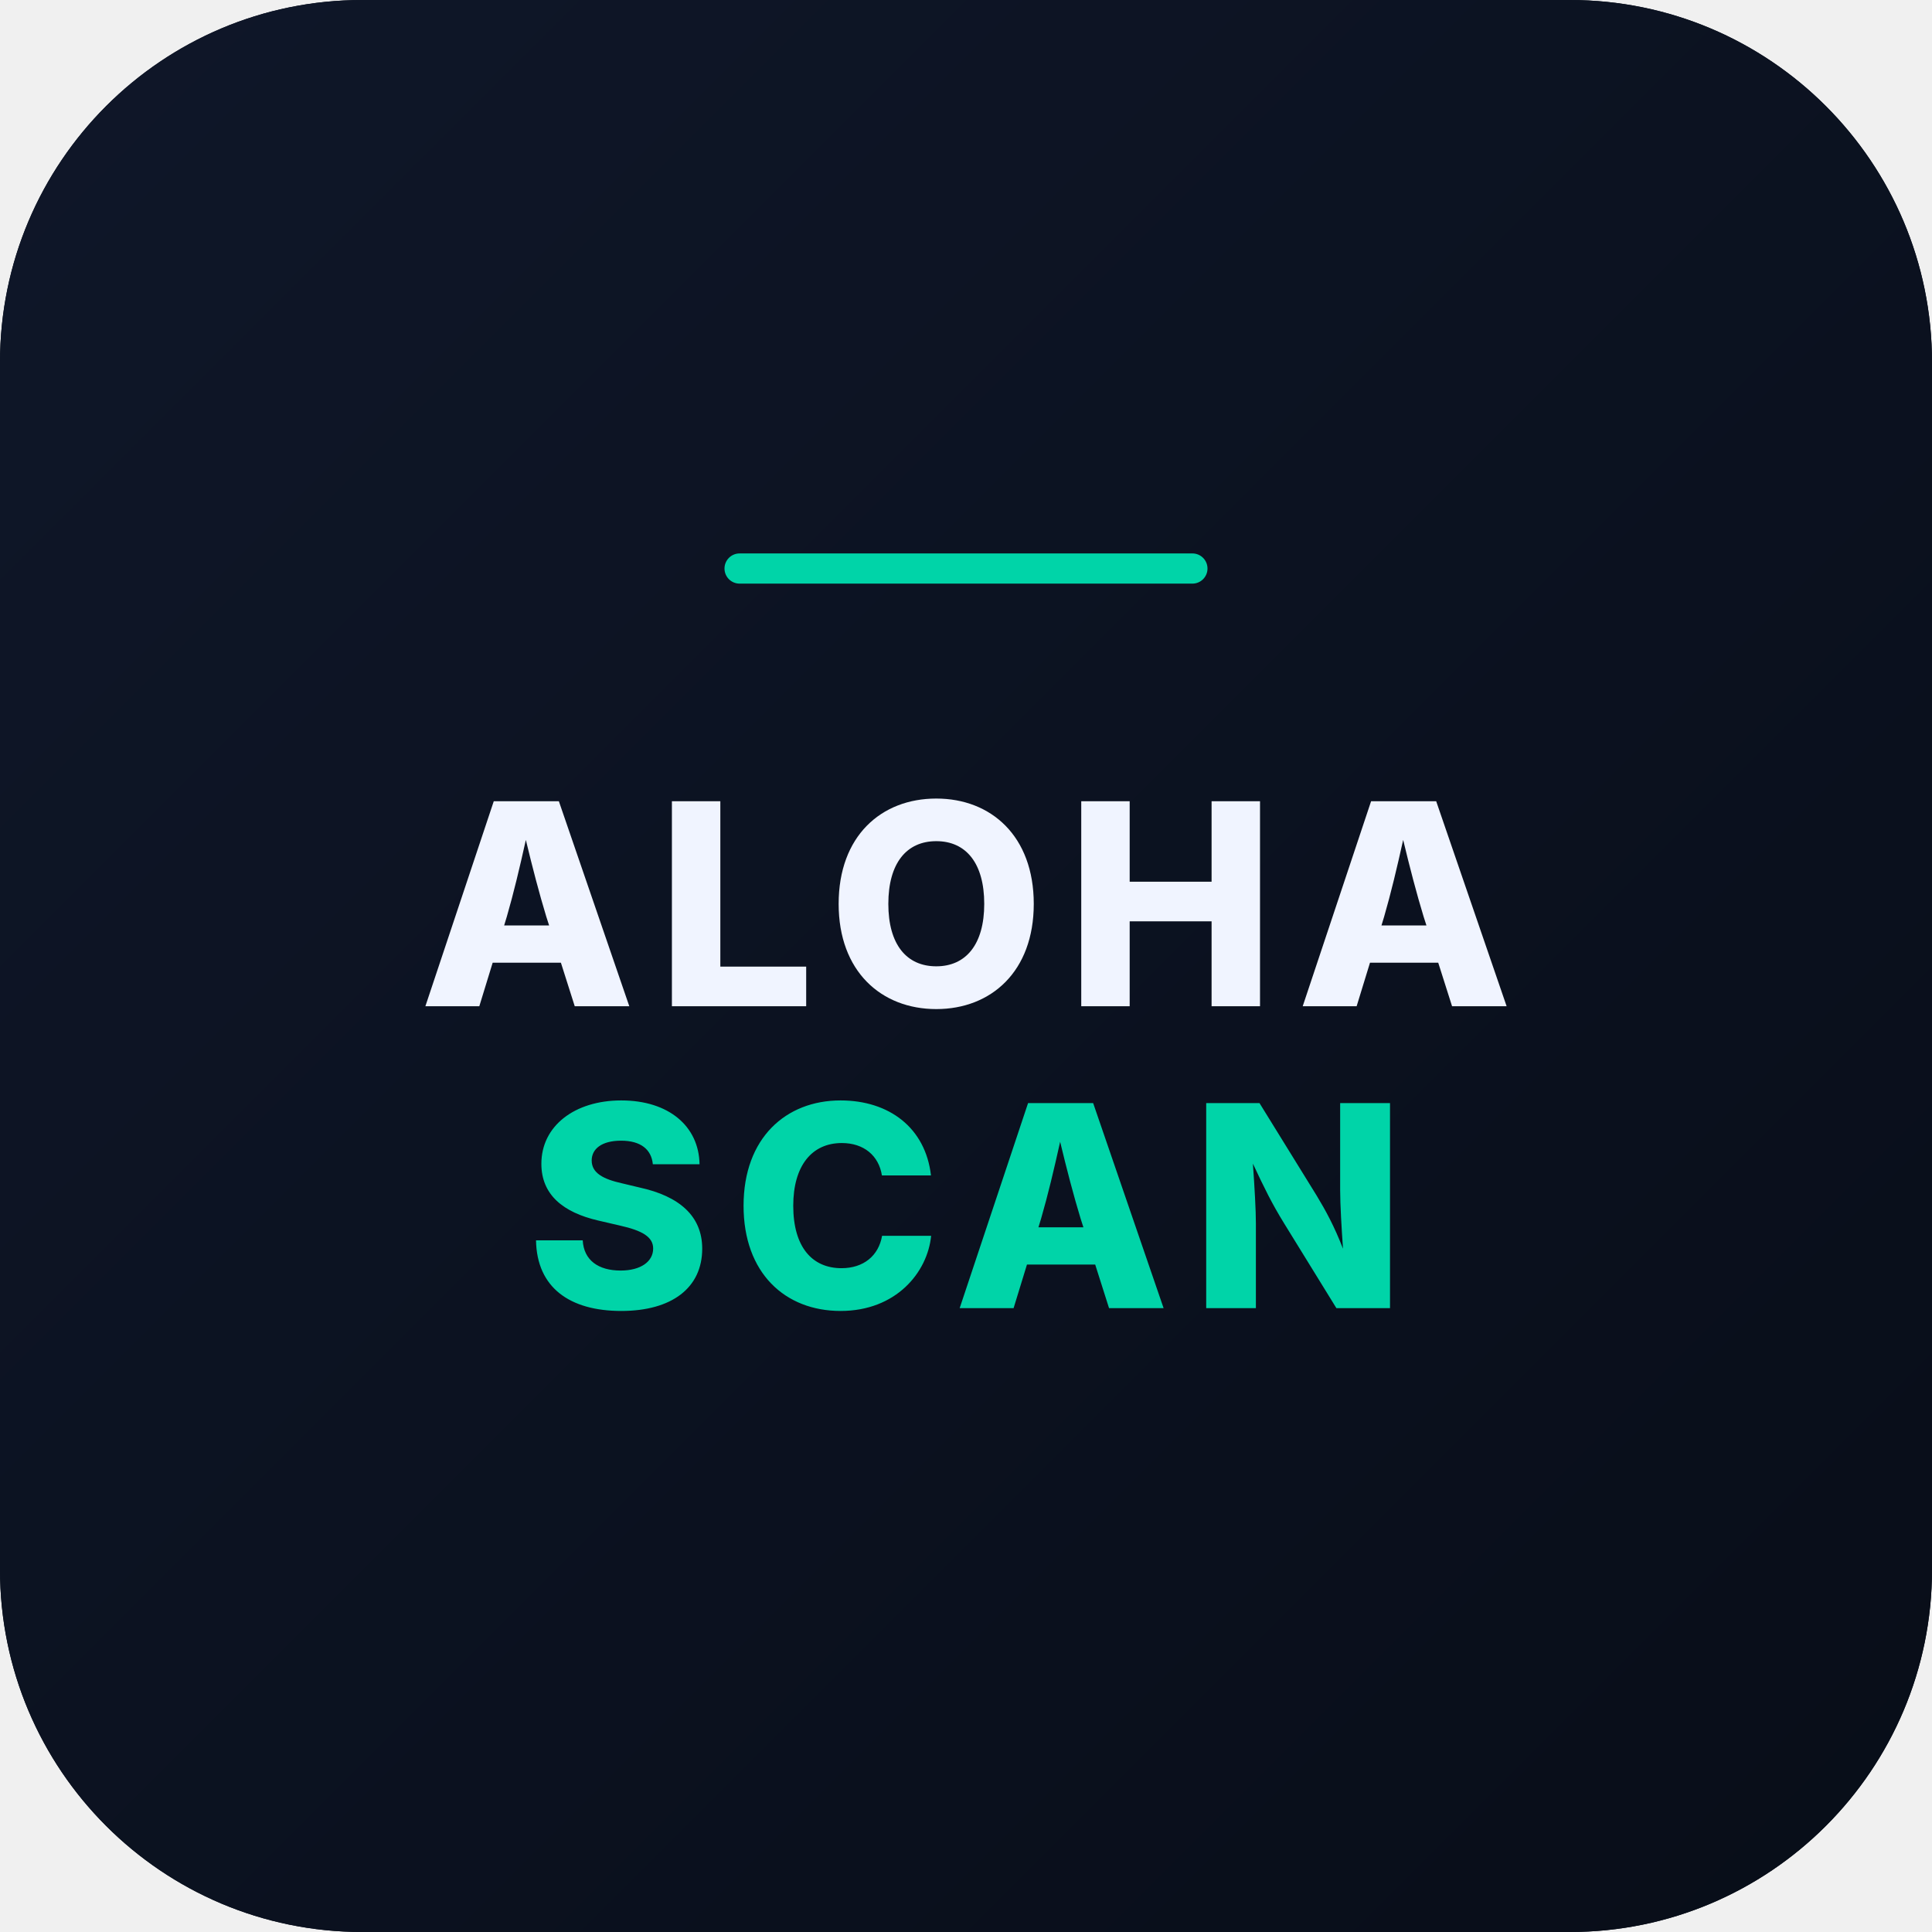
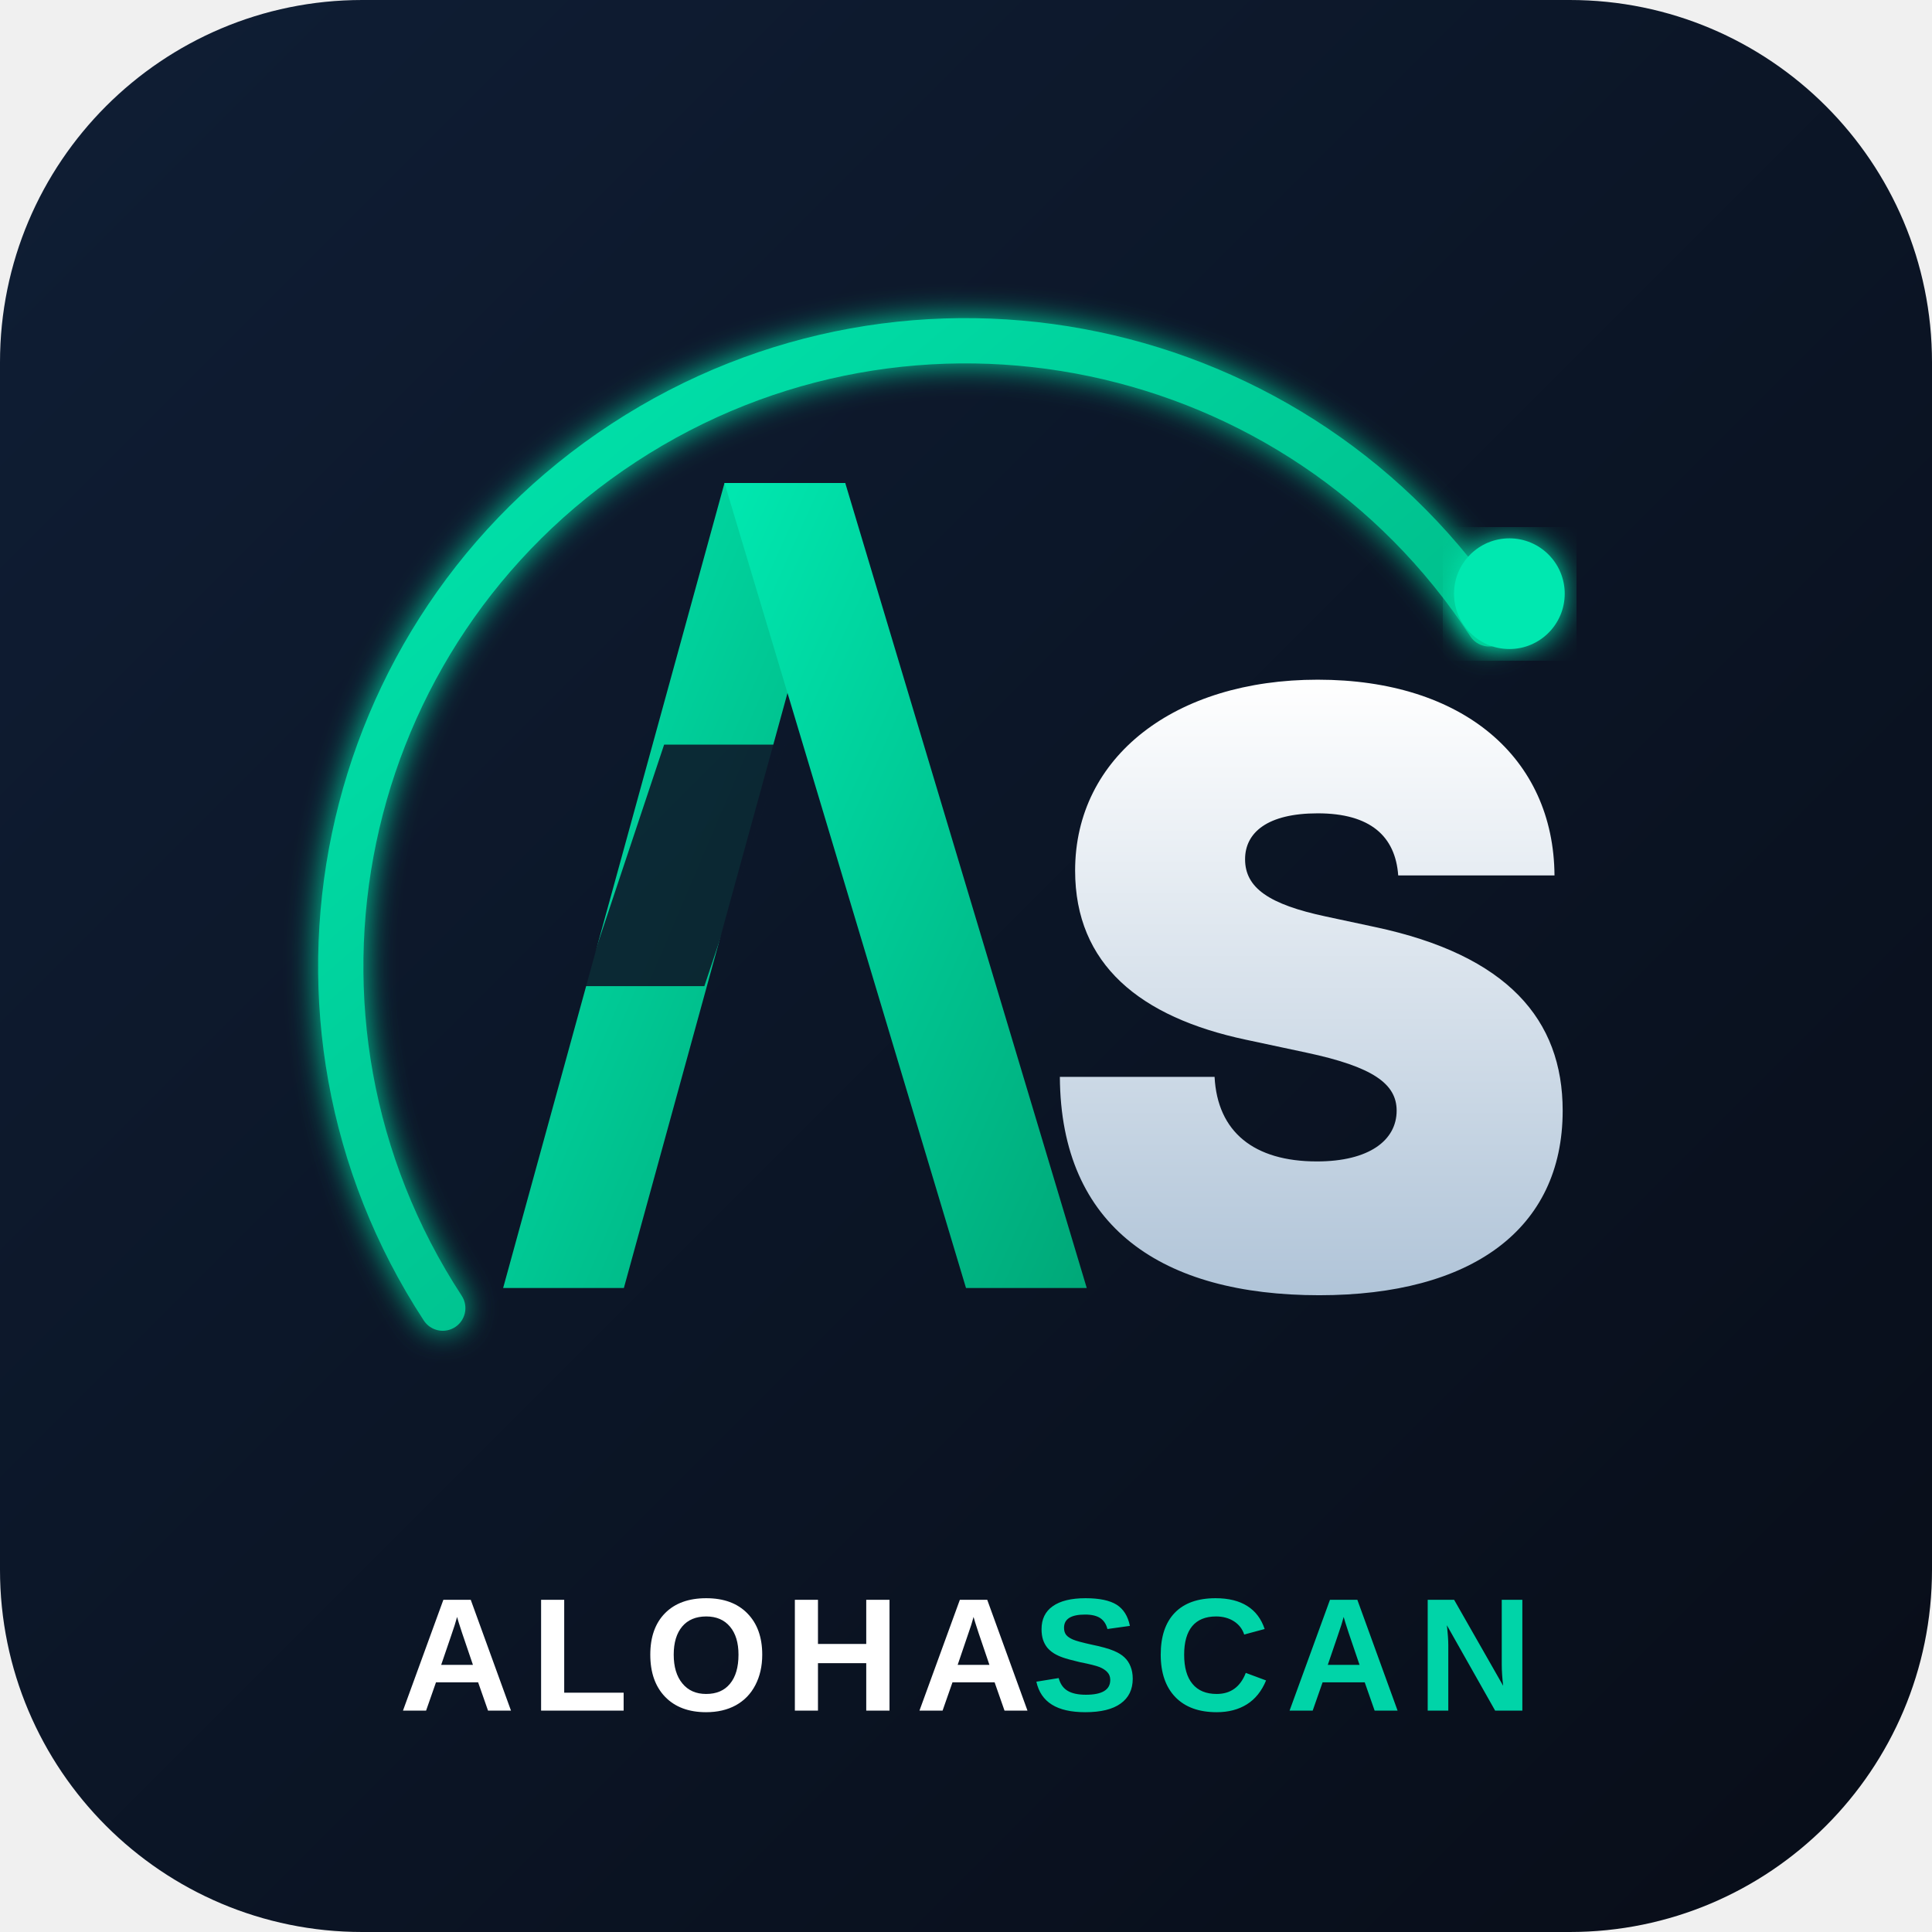
<svg xmlns="http://www.w3.org/2000/svg" viewBox="0 0 192 192" width="192" height="192">
-   <rect width="192" height="192" rx="36" fill="#080d18" />
-   <rect width="192" height="192" rx="36" fill="url(#g)" />
  <defs>
-     <linearGradient id="g" x1="0" y1="0" x2="192" y2="192" gradientUnits="userSpaceOnUse">
-       <stop offset="0%" stop-color="#0f1729" />
+     <linearGradient id="bg" x1="0" y1="0" x2="192" y2="192" gradientUnits="userSpaceOnUse">
+       <stop offset="0%" stop-color="#0f1e35" />
      <stop offset="100%" stop-color="#080d18" />
    </linearGradient>
+     <linearGradient id="teal" x1="0" y1="0" x2="1" y2="1">
+       <stop offset="0%" stop-color="#00e8b0" />
+       <stop offset="100%" stop-color="#00a878" />
+     </linearGradient>
+     <linearGradient id="silver" x1="0" y1="0" x2="0" y2="1">
+       <stop offset="0%" stop-color="#ffffff" />
+       <stop offset="100%" stop-color="#b0c4d8" />
+     </linearGradient>
+     <filter id="glow">
+       <feGaussianBlur stdDeviation="1.5" result="blur" />
+       <feMerge>
+         <feMergeNode in="blur" />
+         <feMergeNode in="SourceGraphic" />
+       </feMerge>
+     </filter>
  </defs>
-   <text x="96" y="100" font-family="-apple-system,BlinkMacSystemFont,sans-serif" font-size="28" font-weight="800" fill="#f0f4ff" text-anchor="middle" letter-spacing="2">ALOHA</text>
-   <text x="96" y="130" font-family="-apple-system,BlinkMacSystemFont,sans-serif" font-size="28" font-weight="800" fill="#00d4a8" text-anchor="middle" letter-spacing="2">SCAN</text>
-   <rect x="72" y="55" width="48" height="3" rx="1.5" fill="#00d4a8" />
+   <rect width="192" height="192" rx="36" fill="url(#bg)" />
+   <path d="M 44,130 A 62,62 0 1,1 148,62" fill="none" stroke="url(#teal)" stroke-width="4.5" stroke-linecap="round" filter="url(#glow)" />
+   <circle cx="150" cy="59" r="5.5" fill="#00e8b0" filter="url(#glow)" />
+   <line x1="22" y1="78" x2="46" y2="78" stroke="url(#teal)" stroke-width="3" stroke-linecap="round" opacity="0.9" />
+   <line x1="27" y1="88" x2="46" y2="88" stroke="url(#teal)" stroke-width="2.5" stroke-linecap="round" opacity="0.7" />
+   <line x1="32" y1="97" x2="46" y2="97" stroke="url(#teal)" stroke-width="2" stroke-linecap="round" opacity="0.5" />
+   <polygon points="50,128 72,48 84,48 62,128" fill="url(#teal)" />
+   <polygon points="72,48 84,48 108,128 96,128" fill="url(#teal)" />
+   <polygon points="58,98 66,74 78,74 70,98" fill="url(#bg)" opacity="0.9" />
+   <text x="103" y="128" font-family="-apple-system,Arial Black,sans-serif" font-size="82" font-weight="900" fill="url(#silver)" letter-spacing="-2">S</text>
+   <text x="96" y="170" font-family="-apple-system,Arial,sans-serif" font-size="16" font-weight="800" fill="white" text-anchor="middle" letter-spacing="1.5">ALOHA<tspan fill="#00d4a8">SCAN</tspan>
+   </text>
</svg>
